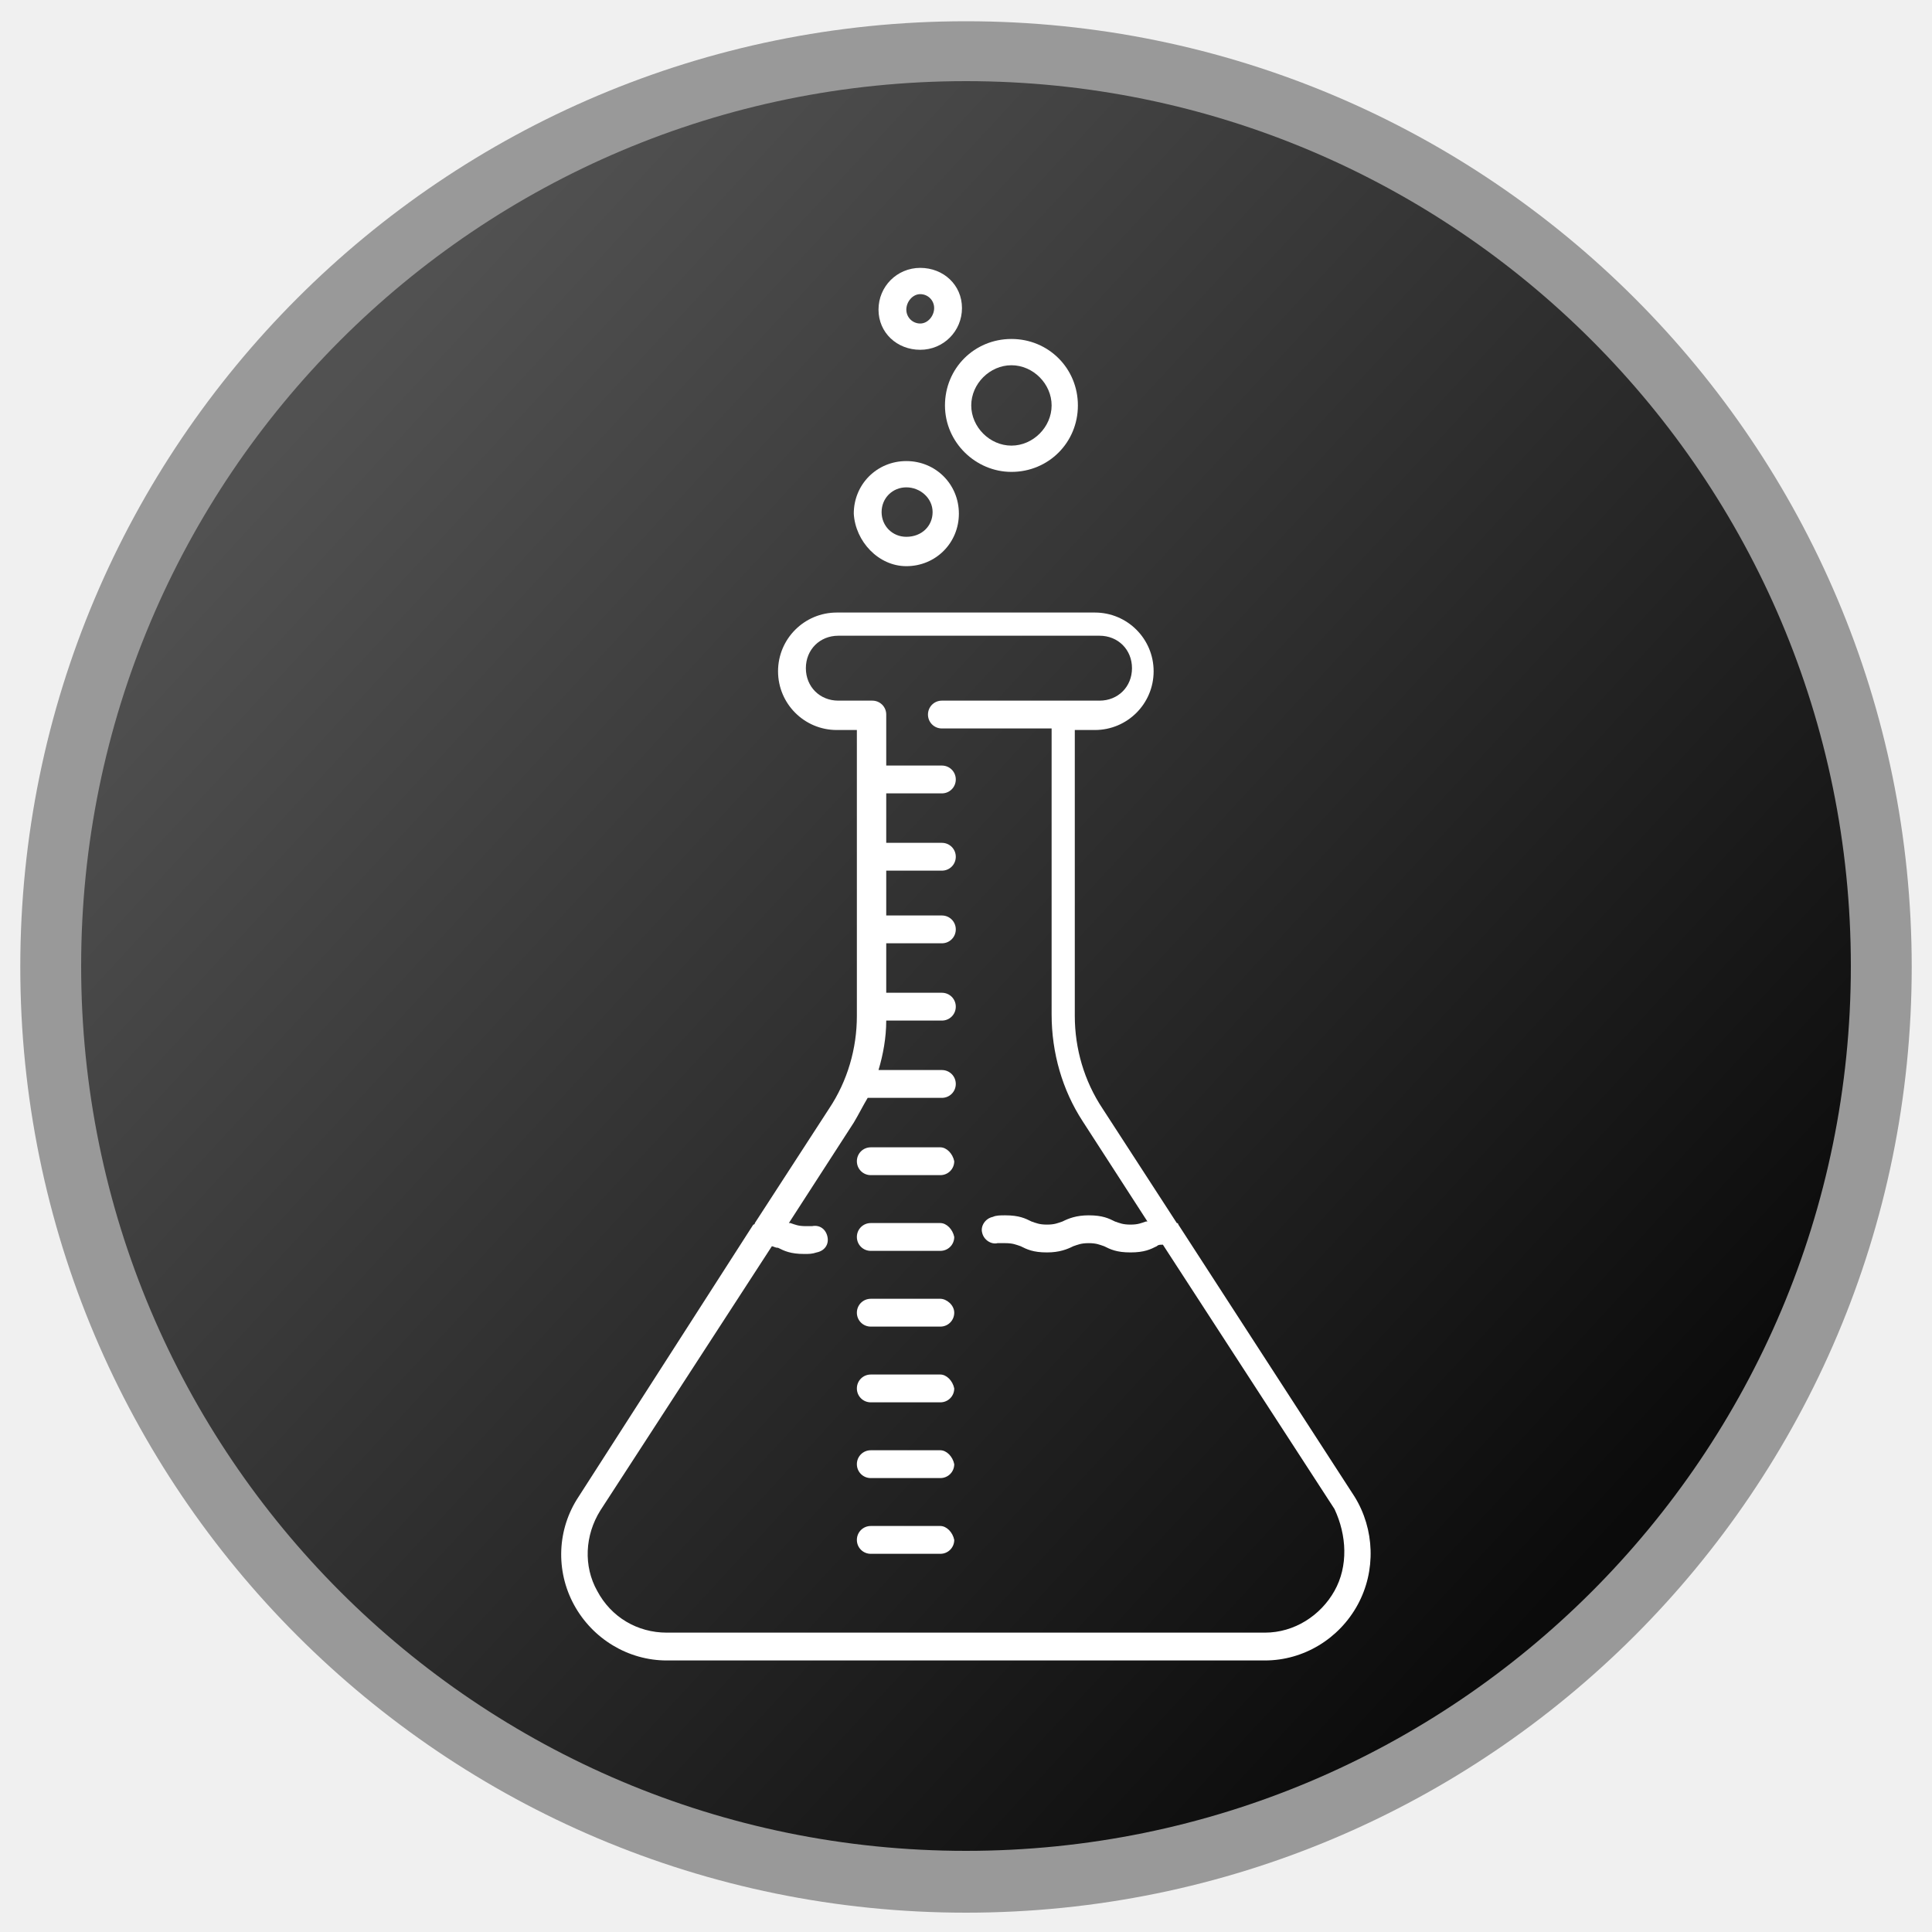
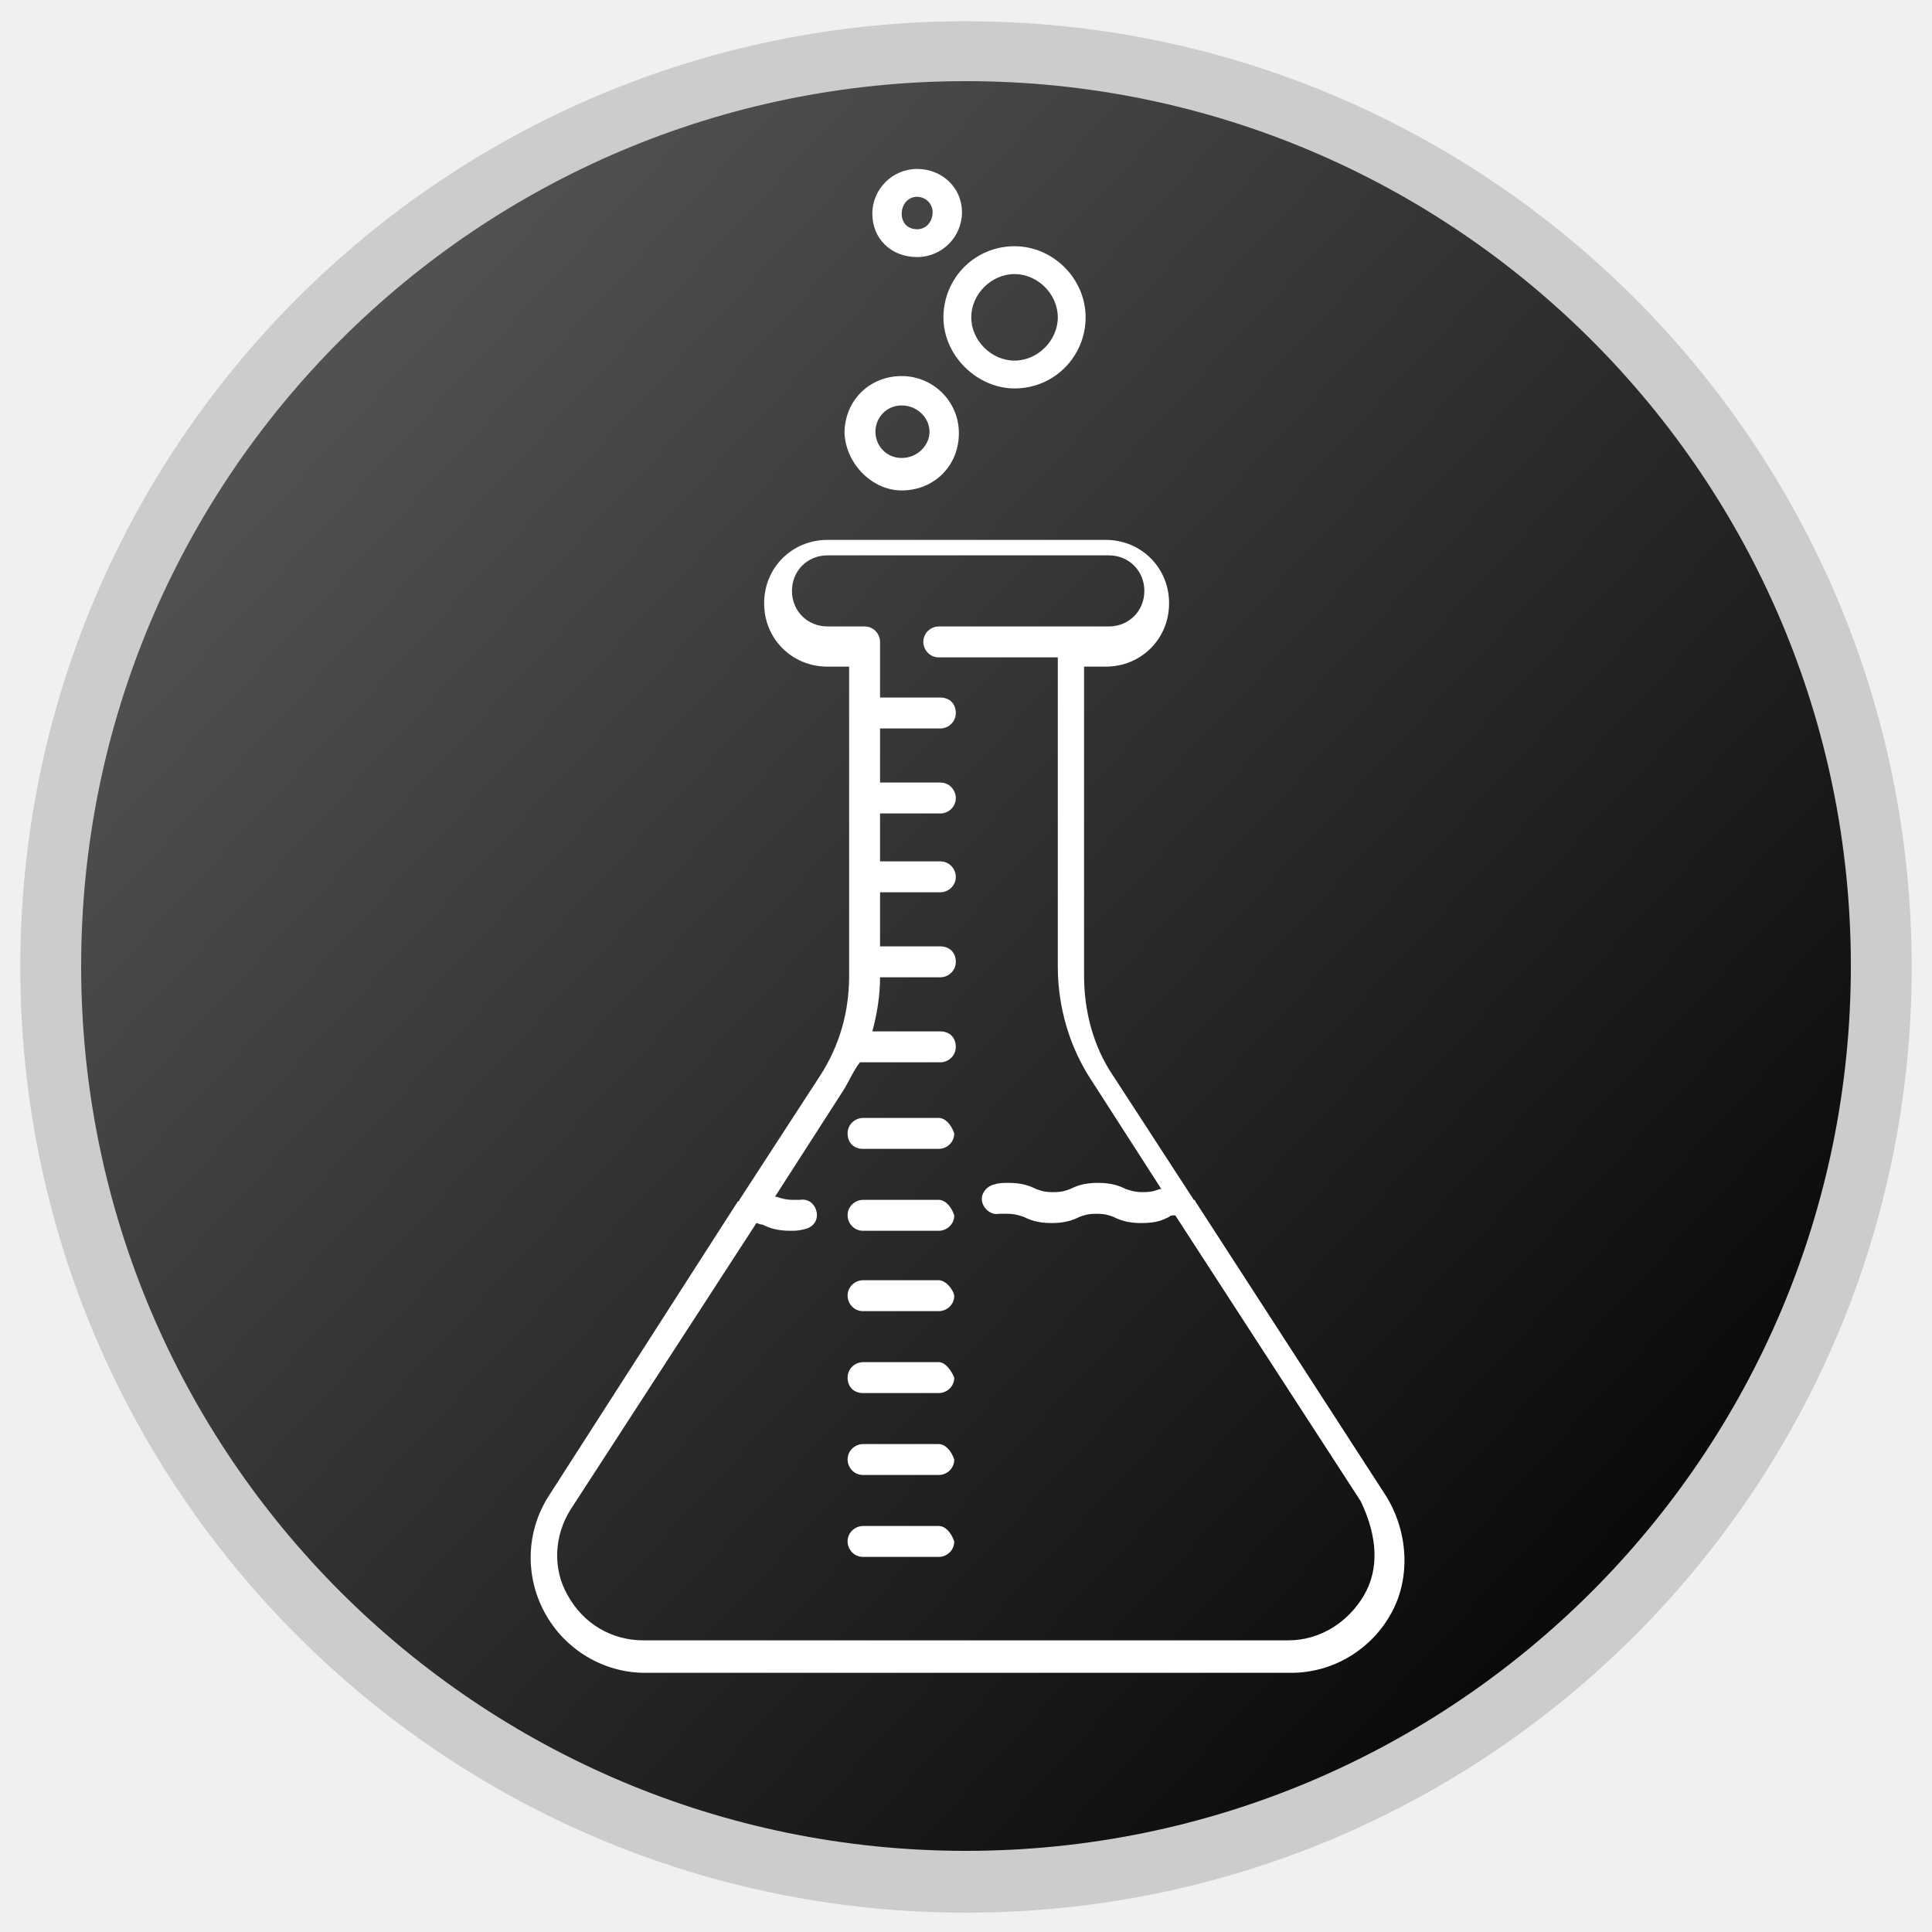
<svg xmlns="http://www.w3.org/2000/svg" version="1.1" id="flask" x="0px" y="0px" viewBox="0 0 1000 1000" style="enable-background:new 0 0 1000 1000;" xml:space="preserve">
  <style type="text/css">
- 	.st0{fill:#999999;}
+ 	.st0{fill:#CCCCCC;}
	.st1{fill:url(#SVGID_1_);}
	.st2{fill:#FFFFFF;}
</style>
  <circle class="st0" cx="500" cy="500.5" r="489.5" />
  <linearGradient id="SVGID_1_" gradientUnits="userSpaceOnUse" x1="173.131" y1="197.606" x2="829.763" y2="805.071">
    <stop offset="0" style="stop-color:#515151" />
    <stop offset="0.998" style="stop-color:#0B0B0B" />
  </linearGradient>
  <circle class="st1" cx="500" cy="500" r="458" />
  <g transform="matrix(8,0,0,8,100.3146,106.65)">
    <g>
-       <path class="st2" d="M75.1,83.5L63.7,65.9c0,0,0-0.1-0.1-0.1l-4.8-7.4c-1.2-1.8-1.8-3.9-1.8-6V33.9h1.3c2.1,0,3.8-1.7,3.8-3.8    s-1.7-3.8-3.8-3.8H41.6c-2.1,0-3.8,1.7-3.8,3.8s1.7,3.8,3.8,3.8h1.3v18.5c0,2.1-0.6,4.2-1.8,6l-4.8,7.4c0,0,0,0.1-0.1,0.1    L24.9,83.5c-1.4,2.1-1.5,4.8-0.3,7s3.5,3.6,6,3.6h38.7c2.5,0,4.8-1.4,6-3.6S76.4,85.6,75.1,83.5z M73.8,89.6    c-0.9,1.6-2.6,2.7-4.5,2.7H30.6c-1.9,0-3.6-1-4.5-2.7c-0.9-1.6-0.8-3.6,0.2-5.2l11.1-17.1c0.1,0,0.2,0.1,0.4,0.1    c0.4,0.2,0.8,0.4,1.7,0.4c0.3,0,0.5,0,0.8-0.1c0.5-0.1,0.8-0.5,0.7-1s-0.5-0.8-1-0.7c-0.1,0-0.3,0-0.4,0c-0.5,0-0.7-0.1-1-0.2    h-0.1l4.2-6.5c0.3-0.5,0.6-1.1,0.9-1.6h4.8c0.5,0,0.9-0.4,0.9-0.9s-0.4-0.9-0.9-0.9h-4.1c0.3-1,0.5-2.1,0.5-3.2h3.6    c0.5,0,0.9-0.4,0.9-0.9s-0.4-0.9-0.9-0.9h-3.6v-3.2h3.6c0.5,0,0.9-0.4,0.9-0.9s-0.4-0.9-0.9-0.9h-3.6V43h3.6    c0.5,0,0.9-0.4,0.9-0.9s-0.4-0.9-0.9-0.9h-3.6V38h3.6c0.5,0,0.9-0.4,0.9-0.9s-0.4-0.9-0.9-0.9h-3.6v-3.3c0-0.5-0.4-0.9-0.9-0.9    h-2.2c-1.2,0-2.1-0.9-2.1-2.1s0.9-2.1,2.1-2.1h16.9c1.2,0,2.1,0.9,2.1,2.1S59.8,32,58.6,32h-2.2l0,0h-8c-0.5,0-0.9,0.4-0.9,0.9    s0.4,0.9,0.9,0.9h7.1v18.5c0,2.5,0.7,4.9,2,6.9l4.2,6.5h-0.1c-0.3,0.1-0.5,0.2-1,0.2s-0.7-0.1-1-0.2c-0.4-0.2-0.8-0.4-1.7-0.4    c-0.8,0-1.3,0.2-1.7,0.4c-0.3,0.1-0.5,0.2-1,0.2s-0.7-0.1-1-0.2c-0.4-0.2-0.8-0.4-1.7-0.4c-0.3,0-0.6,0-0.8,0.1    c-0.5,0.1-0.8,0.6-0.7,1c0.1,0.5,0.6,0.8,1,0.7c0.1,0,0.3,0,0.5,0c0.5,0,0.7,0.1,1,0.2c0.4,0.2,0.8,0.4,1.7,0.4    c0.8,0,1.3-0.2,1.7-0.4c0.3-0.1,0.5-0.2,1-0.2s0.7,0.1,1,0.2c0.4,0.2,0.8,0.4,1.7,0.4s1.3-0.2,1.7-0.4c0.1-0.1,0.2-0.1,0.4-0.1    l11.1,17.1C74.6,86,74.7,88,73.8,89.6z" />
-       <path class="st2" d="M48.3,60.9h-4.5c-0.5,0-0.9,0.4-0.9,0.9s0.4,0.9,0.9,0.9h4.5c0.5,0,0.9-0.4,0.9-0.9    C49.1,61.3,48.7,60.9,48.3,60.9z" />
-       <path class="st2" d="M48.3,65.8h-4.5c-0.5,0-0.9,0.4-0.9,0.9s0.4,0.9,0.9,0.9h4.5c0.5,0,0.9-0.4,0.9-0.9    C49.1,66.2,48.7,65.8,48.3,65.8z" />
-       <path class="st2" d="M48.3,70.7h-4.5c-0.5,0-0.9,0.4-0.9,0.9s0.4,0.9,0.9,0.9h4.5c0.5,0,0.9-0.4,0.9-0.9S48.7,70.7,48.3,70.7z" />
-       <path class="st2" d="M48.3,75.6h-4.5c-0.5,0-0.9,0.4-0.9,0.9s0.4,0.9,0.9,0.9h4.5c0.5,0,0.9-0.4,0.9-0.9    C49.1,76,48.7,75.6,48.3,75.6z" />
-       <path class="st2" d="M48.3,80.5h-4.5c-0.5,0-0.9,0.4-0.9,0.9s0.4,0.9,0.9,0.9h4.5c0.5,0,0.9-0.4,0.9-0.9    C49.1,80.9,48.7,80.5,48.3,80.5z" />
-       <path class="st2" d="M48.3,85.4h-4.5c-0.5,0-0.9,0.4-0.9,0.9s0.4,0.9,0.9,0.9h4.5c0.5,0,0.9-0.4,0.9-0.9    C49.1,85.8,48.7,85.4,48.3,85.4z" />
-       <path class="st2" d="M46.1,23.3c1.9,0,3.4-1.5,3.4-3.4s-1.5-3.4-3.4-3.4s-3.4,1.5-3.4,3.4C42.8,21.7,44.3,23.3,46.1,23.3z     M46.1,18.2c0.9,0,1.7,0.7,1.7,1.6s-0.7,1.6-1.7,1.6c-0.9,0-1.6-0.7-1.6-1.6S45.2,18.2,46.1,18.2z" />
-       <path class="st2" d="M52.9,17.2c2.4,0,4.3-1.9,4.3-4.3s-1.9-4.3-4.3-4.3c-2.4,0-4.3,1.9-4.3,4.3S50.6,17.2,52.9,17.2z M52.9,10.3    c1.4,0,2.6,1.2,2.6,2.6s-1.2,2.6-2.6,2.6s-2.6-1.2-2.6-2.6S51.5,10.3,52.9,10.3z" />
-       <path class="st2" d="M47,9.3c1.5,0,2.7-1.2,2.7-2.7S48.5,4,47,4s-2.7,1.2-2.7,2.7S45.5,9.3,47,9.3z M47,5.7c0.5,0,0.9,0.4,0.9,0.9    s-0.4,1-0.9,1s-0.9-0.4-0.9-0.9S46.5,5.7,47,5.7z" />
+       <path class="st2" d="M77.1,83.4l-12.3-19c0,0,0-0.1-0.1-0.1l-5.2-8c-1.3-1.9-1.9-4.2-1.9-6.5v-20H59c2.3,0,4.1-1.8,4.1-4.1    s-1.8-4.1-4.1-4.1h-18c-2.3,0-4.1,1.8-4.1,4.1s1.8,4.1,4.1,4.1h1.4v20c0,2.3-0.6,4.5-1.9,6.5l-5.2,8c0,0,0,0.1-0.1,0.1l-12.2,19    c-1.5,2.3-1.6,5.2-0.3,7.6c1.3,2.4,3.8,3.9,6.5,3.9h41.8c2.7,0,5.2-1.5,6.5-3.9S78.5,85.6,77.1,83.4z M75.7,89.9    c-1,1.7-2.8,2.9-4.9,2.9H29.1c-2.1,0-3.9-1.1-4.9-2.9c-1-1.7-0.9-3.9,0.2-5.6l12-18.5c0.1,0,0.2,0.1,0.4,0.1    c0.4,0.2,0.9,0.4,1.8,0.4c0.3,0,0.5,0,0.9-0.1c0.5-0.1,0.9-0.5,0.8-1.1c-0.1-0.5-0.5-0.9-1.1-0.8c-0.1,0-0.3,0-0.4,0    c-0.5,0-0.8-0.1-1.1-0.2h-0.1l4.5-7c0.3-0.5,0.6-1.2,1-1.7h5.2c0.5,0,1-0.4,1-1s-0.4-1-1-1h-4.4c0.3-1.1,0.5-2.3,0.5-3.5h3.9    c0.5,0,1-0.4,1-1s-0.4-1-1-1h-3.9v-3.5h3.9c0.5,0,1-0.4,1-1c0-0.5-0.4-1-1-1h-3.9v-3.1h3.9c0.5,0,1-0.4,1-1c0-0.5-0.4-1-1-1h-3.9    v-3.5h3.9c0.5,0,1-0.4,1-1s-0.4-1-1-1h-3.9v-3.6c0-0.5-0.4-1-1-1H41c-1.3,0-2.3-1-2.3-2.3c0-1.3,1-2.3,2.3-2.3h18.2    c1.3,0,2.3,1,2.3,2.3c0,1.3-1,2.3-2.3,2.3h-2.4l0,0h-8.6c-0.5,0-1,0.4-1,1c0,0.5,0.4,1,1,1h7.7v20c0,2.7,0.8,5.3,2.2,7.4l4.5,7    h-0.1c-0.3,0.1-0.5,0.2-1.1,0.2c-0.5,0-0.8-0.1-1.1-0.2c-0.4-0.2-0.9-0.4-1.8-0.4c-0.9,0-1.4,0.2-1.8,0.4    c-0.3,0.1-0.5,0.2-1.1,0.2s-0.8-0.1-1.1-0.2c-0.4-0.2-0.9-0.4-1.8-0.4c-0.3,0-0.6,0-0.9,0.1c-0.5,0.1-0.9,0.6-0.8,1.1    c0.1,0.5,0.6,0.9,1.1,0.8c0.1,0,0.3,0,0.5,0c0.5,0,0.8,0.1,1.1,0.2c0.4,0.2,0.9,0.4,1.8,0.4c0.9,0,1.4-0.2,1.8-0.4    c0.3-0.1,0.5-0.2,1.1-0.2s0.8,0.1,1.1,0.2c0.4,0.2,0.9,0.4,1.8,0.4c1,0,1.4-0.2,1.8-0.4c0.1-0.1,0.2-0.1,0.4-0.1l12,18.5    C76.6,86.1,76.7,88.2,75.7,89.9z" />
+       <path class="st2" d="M48.2,59h-4.9c-0.5,0-1,0.4-1,1s0.4,1,1,1h4.9c0.5,0,1-0.4,1-1C49,59.4,48.6,59,48.2,59z" />
+       <path class="st2" d="M48.2,64.3h-4.9c-0.5,0-1,0.4-1,1c0,0.5,0.4,1,1,1h4.9c0.5,0,1-0.4,1-1C49,64.7,48.6,64.3,48.2,64.3z" />
+       <path class="st2" d="M48.2,69.5h-4.9c-0.5,0-1,0.4-1,1c0,0.5,0.4,1,1,1h4.9c0.5,0,1-0.4,1-1C49.1,70,48.6,69.5,48.2,69.5z" />
+       <path class="st2" d="M48.2,74.8h-4.9c-0.5,0-1,0.4-1,1s0.4,1,1,1h4.9c0.5,0,1-0.4,1-1C49,75.3,48.6,74.8,48.2,74.8z" />
+       <path class="st2" d="M48.2,80.1h-4.9c-0.5,0-1,0.4-1,1c0,0.5,0.4,1,1,1h4.9c0.5,0,1-0.4,1-1C49,80.5,48.6,80.1,48.2,80.1z" />
+       <path class="st2" d="M48.2,85.4h-4.9c-0.5,0-1,0.4-1,1c0,0.5,0.4,1,1,1h4.9c0.5,0,1-0.4,1-1C49,85.8,48.6,85.4,48.2,85.4z" />
+       <path class="st2" d="M45.8,18.4c2.1,0,3.7-1.6,3.7-3.7S47.8,11,45.8,11c-2.1,0-3.7,1.6-3.7,3.7C42.2,16.7,43.9,18.4,45.8,18.4z     M45.8,12.9c1,0,1.8,0.8,1.8,1.7s-0.8,1.7-1.8,1.7c-1,0-1.7-0.8-1.7-1.7S44.8,12.9,45.8,12.9z" />
+       <path class="st2" d="M53.1,11.8c2.6,0,4.6-2.1,4.6-4.6s-2.1-4.6-4.6-4.6c-2.6,0-4.6,2.1-4.6,4.6S50.7,11.8,53.1,11.8z M53.1,4.4    c1.5,0,2.8,1.3,2.8,2.8S54.6,10,53.1,10s-2.8-1.3-2.8-2.8S51.6,4.4,53.1,4.4z" />
+       <path class="st2" d="M46.8,3.3c1.6,0,2.9-1.3,2.9-2.9s-1.3-2.8-2.9-2.8c-1.6,0-2.9,1.3-2.9,2.9S45.1,3.3,46.8,3.3z M46.8-0.6    c0.5,0,1,0.4,1,1s-0.4,1.1-1,1.1s-1-0.4-1-1S46.2-0.6,46.8-0.6z" />
    </g>
  </g>
</svg>
